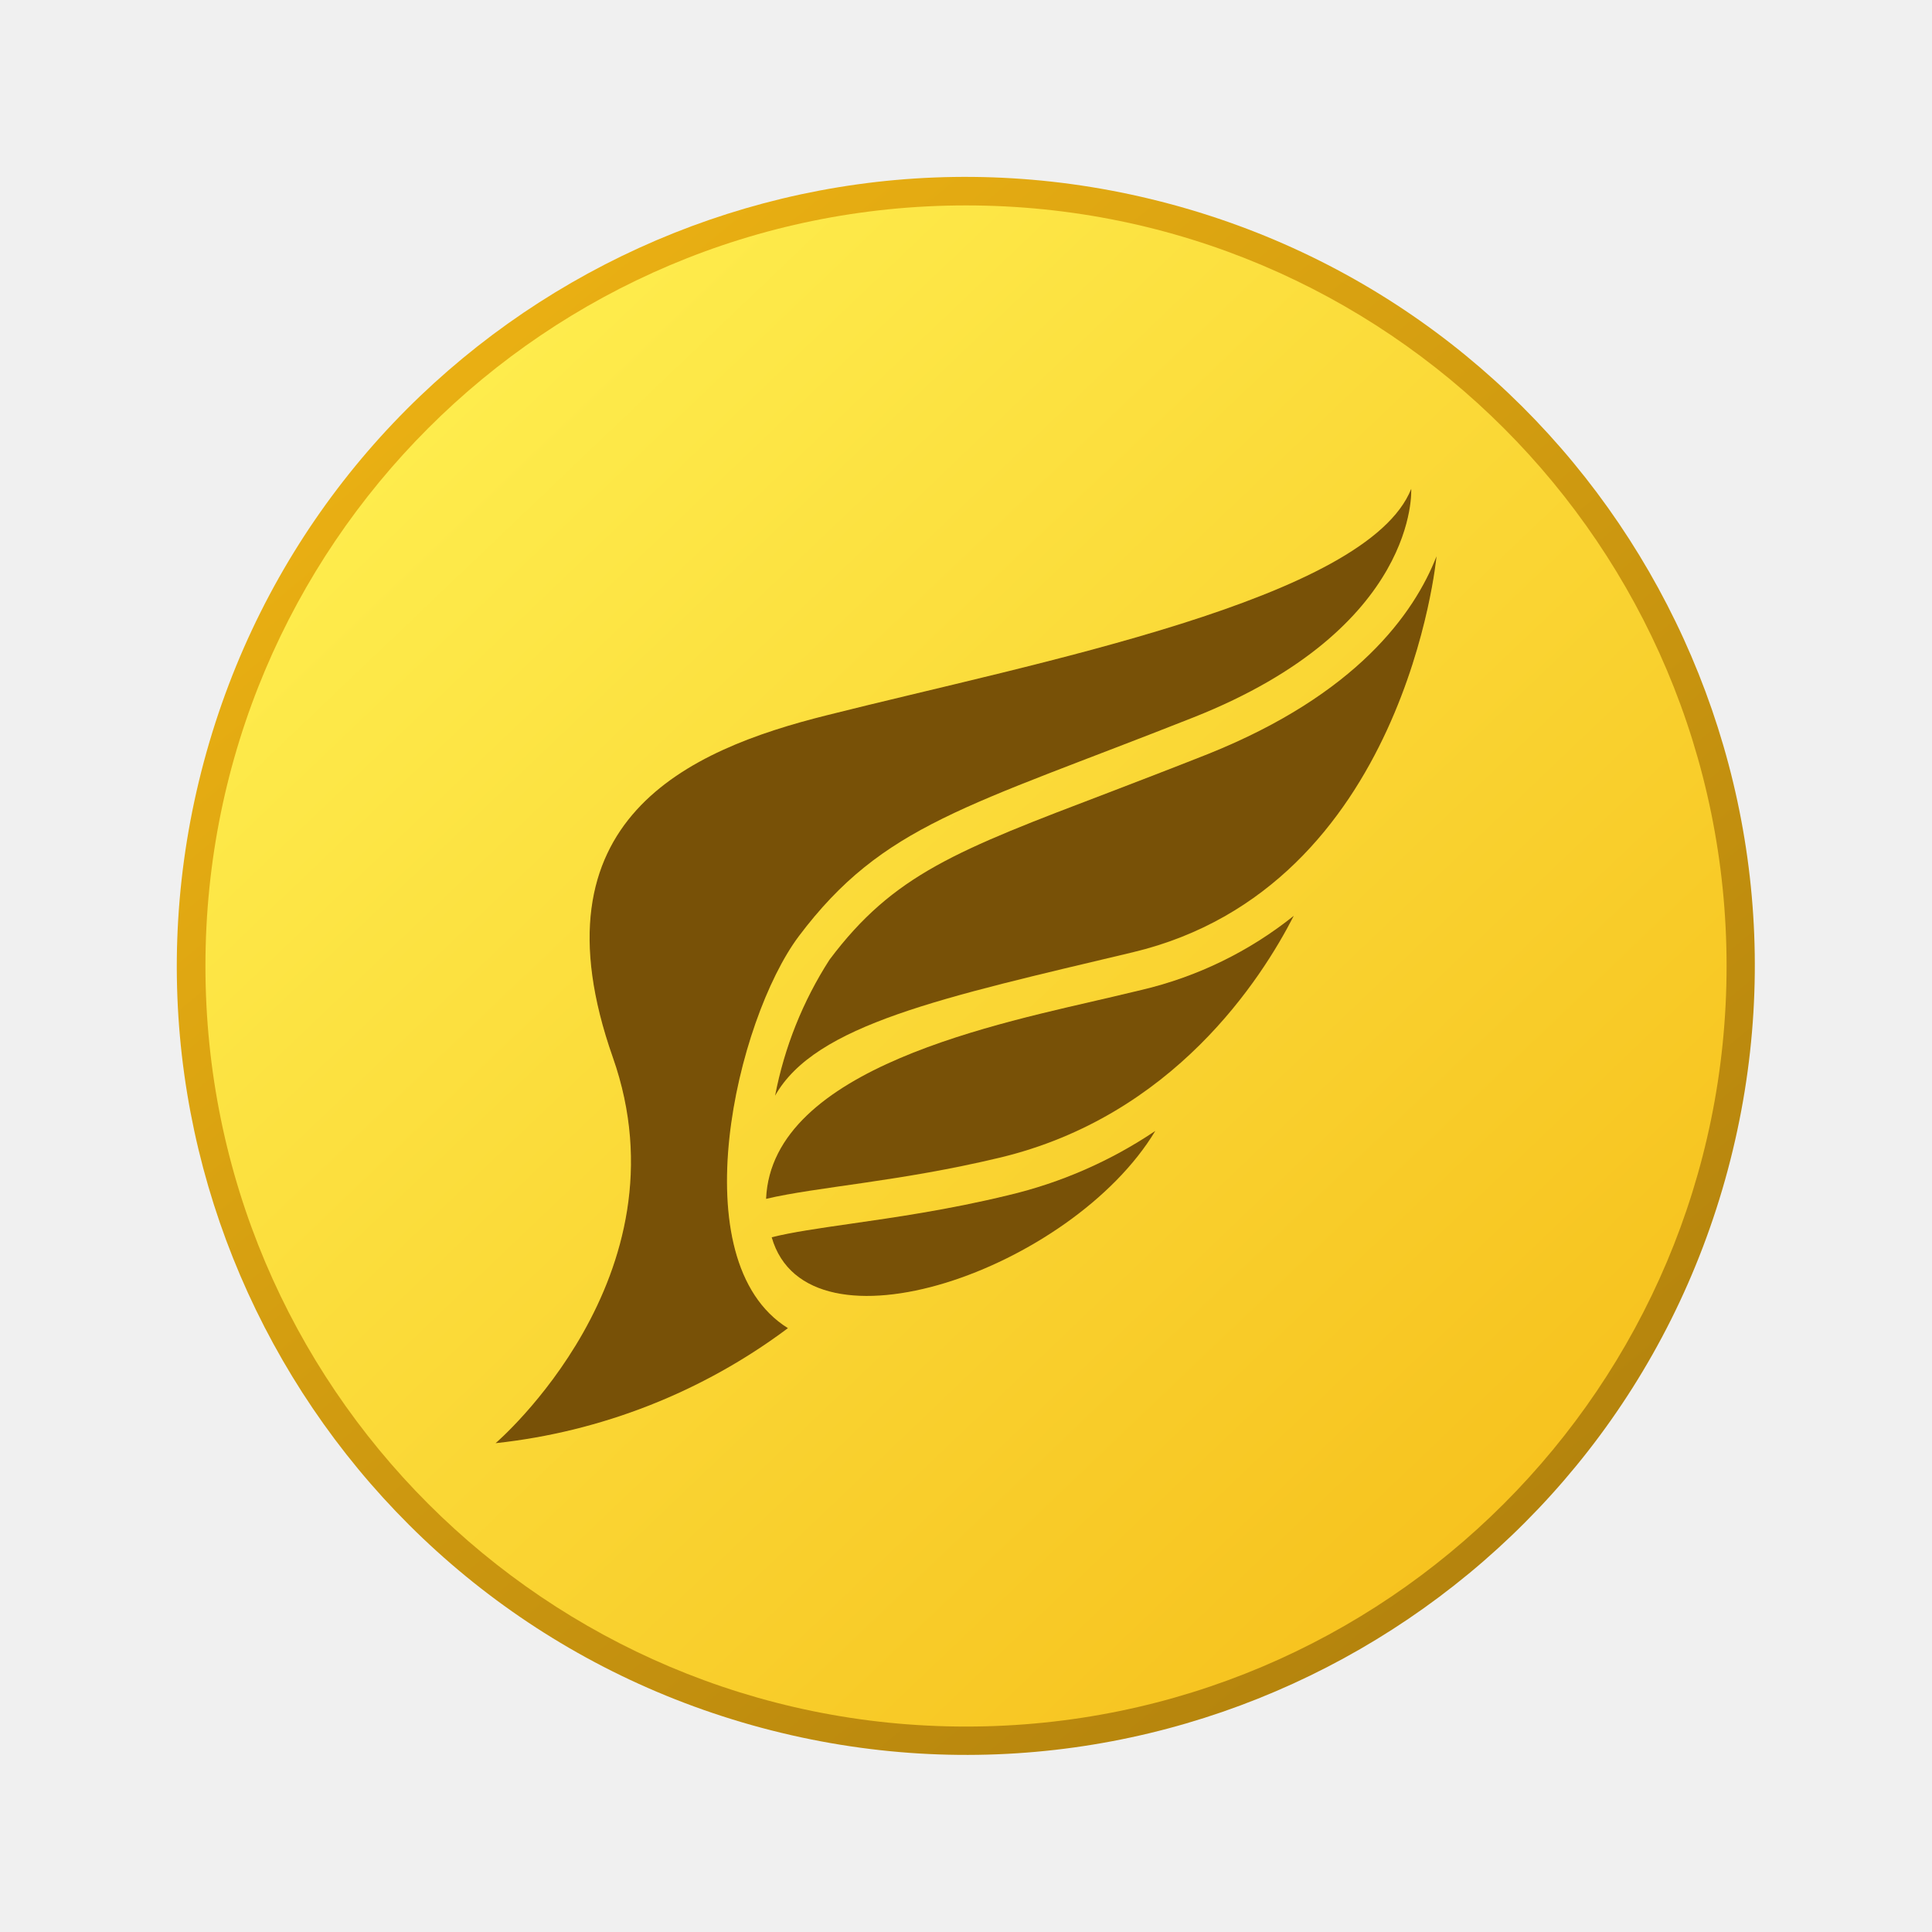
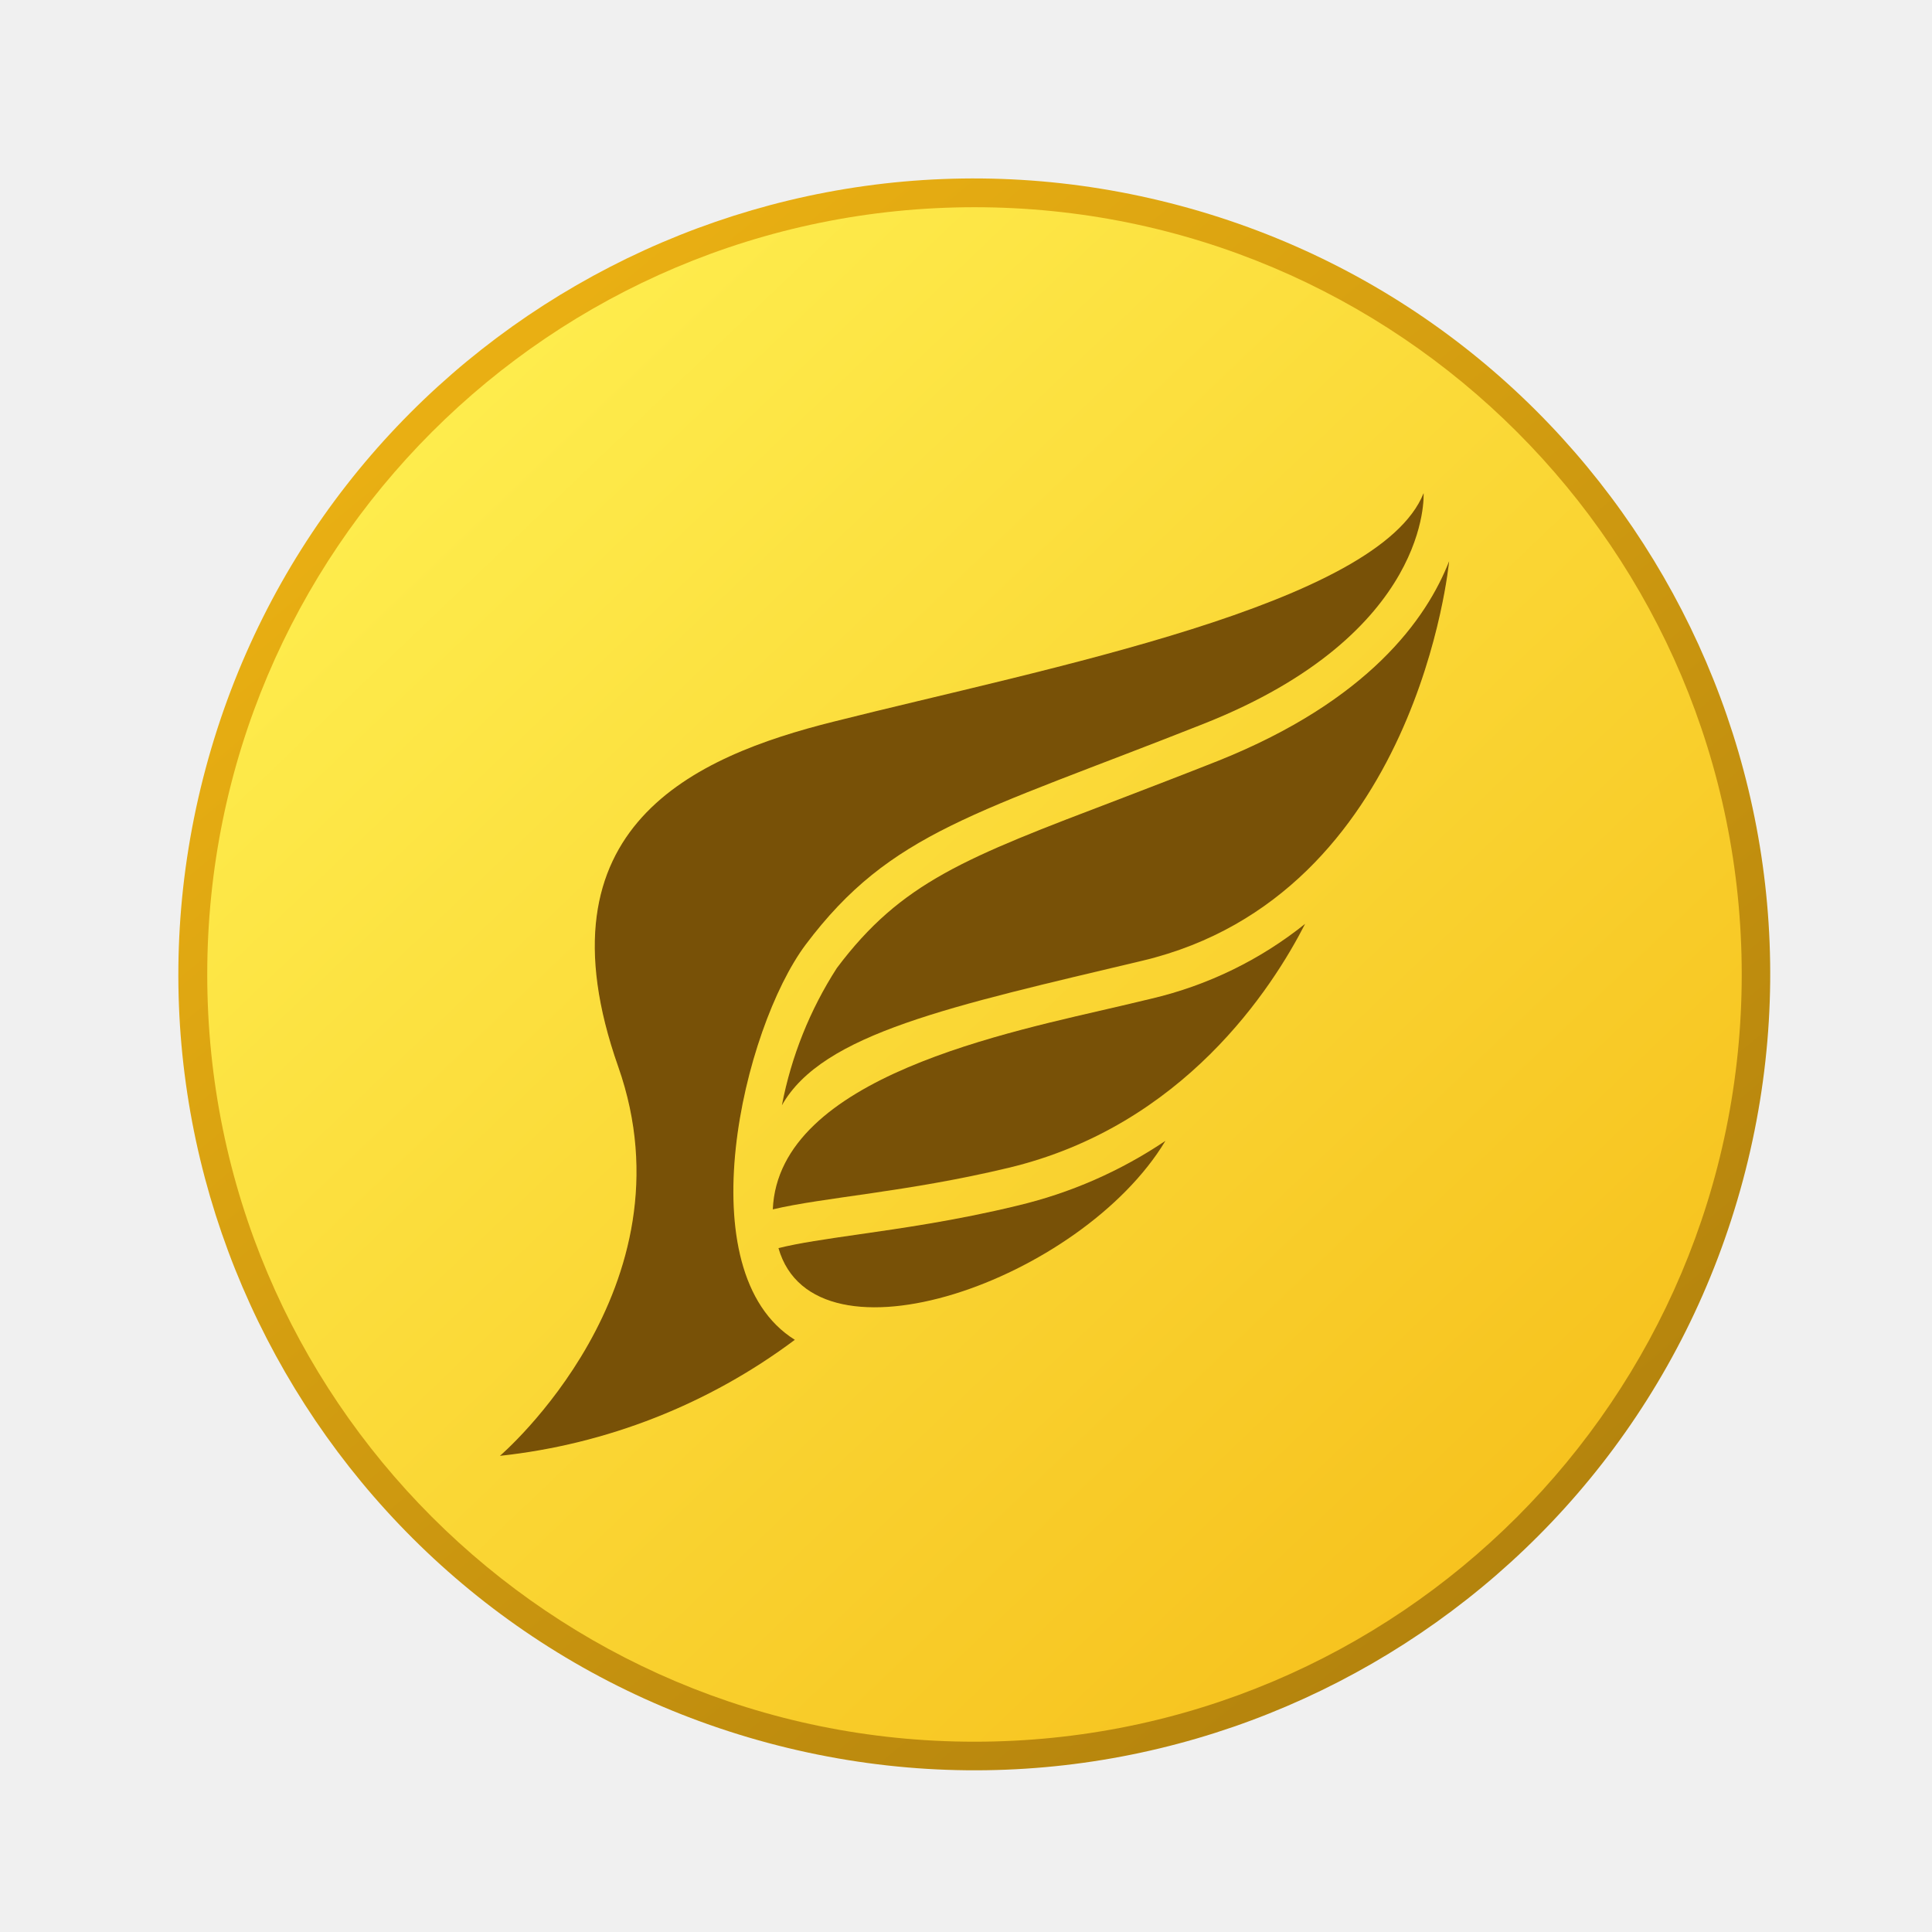
- <svg xmlns="http://www.w3.org/2000/svg" id="Group_1018" data-name="Group 1018" width="97.851" height="97.851" viewBox="0 0 97.851 97.851">
+ <svg xmlns="http://www.w3.org/2000/svg" id="Group_1018" data-name="Group 1018" width="97.851" height="97.851" viewBox="0 0 97 97">
  <defs>
    <linearGradient id="linear-gradient" x1="1.57" y1="-0.864" x2="0.131" y2="1.121" gradientUnits="objectBoundingBox">
      <stop offset="0" stop-color="#734e06" />
      <stop offset="1" stop-color="#f5b914" />
    </linearGradient>
    <linearGradient id="linear-gradient-2" x1="0.093" x2="1.047" y2="1" gradientUnits="objectBoundingBox">
      <stop offset="0" stop-color="#fff253" />
      <stop offset="1" stop-color="#f5b914" />
    </linearGradient>
    <filter id="Path_2929">
      <feOffset dy="5" />
      <feFlood flood-opacity="0.161" result="color" />
      <feComposite operator="out" in="SourceGraphic" in2="blur" />
      <feComposite operator="in" in="color" />
      <feComposite operator="in" in2="SourceGraphic" />
    </filter>
    <filter id="Path_2930">
      <feOffset dy="5" />
      <feFlood flood-opacity="0.161" result="color-2" />
      <feComposite operator="out" in="SourceGraphic" in2="blur-2" />
      <feComposite operator="in" in="color-2" />
      <feComposite operator="in" in2="SourceGraphic" />
    </filter>
    <filter id="Path_2931">
      <feOffset dy="5" />
      <feFlood flood-opacity="0.161" result="color-3" />
      <feComposite operator="out" in="SourceGraphic" in2="blur-3" />
      <feComposite operator="in" in="color-3" />
      <feComposite operator="in" in2="SourceGraphic" />
    </filter>
    <filter id="Path_2932">
      <feOffset dy="5" input="SourceAlpha" />
      <feFlood flood-opacity="0.161" result="color-4" />
      <feComposite operator="out" in="SourceGraphic" in2="blur-4" />
      <feComposite operator="in" in="color-4" />
      <feComposite operator="in" in2="SourceGraphic" />
    </filter>
  </defs>
  <circle id="Ellipse_236" data-name="Ellipse 236" cx="39.947" cy="39.947" r="39.947" transform="matrix(-0.259, 0.966, -0.966, -0.259, 97.851, 20.678)" fill="url(#linear-gradient)" />
  <circle id="Ellipse_235" data-name="Ellipse 235" cx="38.521" cy="38.521" r="38.521" transform="translate(10.405 10.404)" fill="url(#linear-gradient-2)" />
  <g id="Group_1012" data-name="Group 1012" transform="translate(25.099 24.758)">
    <g data-type="innerShadowGroup">
      <path id="Path_2929-2" data-name="Path 2929" d="M5.939,30.284C1.7,18.234,9.763,14.711,16.76,12.962,27.451,10.269,44.146,7.1,46.376,1.49c0,0,.431,7.038-11.033,11.578s-15.719,5.41-19.99,11.089C12.2,28.372,9.324,40.584,14.808,44A30.1,30.1,0,0,1,0,49.826S9.853,41.406,5.939,30.284Z" transform="translate(0 -1.49)" fill="#8a5d08" />
      <g transform="matrix(1, 0, 0, 1, -25.1, -24.76)" filter="url(#Path_2929)">
        <path id="Path_2929-3" data-name="Path 2929" d="M5.939,30.284C1.7,18.234,9.763,14.711,16.76,12.962,27.451,10.269,44.146,7.1,46.376,1.49c0,0,.431,7.038-11.033,11.578s-15.719,5.41-19.99,11.089C12.2,28.372,9.324,40.584,14.808,44A30.1,30.1,0,0,1,0,49.826S9.853,41.406,5.939,30.284Z" transform="translate(25.1 23.27)" fill="#fff" />
      </g>
    </g>
    <g data-type="innerShadowGroup">
      <path id="Path_2930-2" data-name="Path 2930" d="M39.327,15.705c-1.847.732-3.531,1.375-5.012,1.945C26.6,20.587,23.4,21.8,20.158,26.12A19.526,19.526,0,0,0,17.4,33.011c2.034-3.612,8.478-4.971,18.119-7.265C49.35,22.442,50.9,5.69,50.9,5.69h0C49.765,8.595,46.853,12.687,39.327,15.705Z" transform="translate(-3.243 -2.273)" fill="#8a5d08" />
      <g transform="matrix(1, 0, 0, 1, -25.1, -24.76)" filter="url(#Path_2930)">
        <path id="Path_2930-3" data-name="Path 2930" d="M39.327,15.705c-1.847.732-3.531,1.375-5.012,1.945C26.6,20.587,23.4,21.8,20.158,26.12A19.526,19.526,0,0,0,17.4,33.011c2.034-3.612,8.478-4.971,18.119-7.265C49.35,22.442,50.9,5.69,50.9,5.69h0C49.765,8.595,46.853,12.687,39.327,15.705Z" transform="translate(21.86 22.48)" fill="#fff" />
      </g>
    </g>
    <g data-type="innerShadowGroup">
      <path id="Path_2931-2" data-name="Path 2931" d="M35.87,31.821l-1.473.35C28.759,33.5,17.125,35.726,16.84,42.406h0c2.579-.61,6.761-.871,11.822-2.083,8.811-2.1,13.27-9.055,14.905-12.253A19.437,19.437,0,0,1,35.87,31.821Z" transform="translate(-3.139 -6.444)" fill="#8a5d08" />
      <g transform="matrix(1, 0, 0, 1, -25.1, -24.76)" filter="url(#Path_2931)">
        <path id="Path_2931-3" data-name="Path 2931" d="M35.87,31.821l-1.473.35C28.759,33.5,17.125,35.726,16.84,42.406h0c2.579-.61,6.761-.871,11.822-2.083,8.811-2.1,13.27-9.055,14.905-12.253A19.437,19.437,0,0,1,35.87,31.821Z" transform="translate(21.96 18.31)" fill="#fff" />
      </g>
    </g>
    <g data-type="innerShadowGroup">
      <path id="Path_2932-2" data-name="Path 2932" d="M21.177,46.163c-1.587.228-2.986.431-3.987.683C19,53.168,32.4,48.473,36.619,41.46a22.61,22.61,0,0,1-7.436,3.254C26.14,45.455,23.382,45.845,21.177,46.163Z" transform="translate(-3.204 -8.94)" fill="#8a5d08" />
      <g transform="matrix(1, 0, 0, 1, -25.1, -24.76)" filter="url(#Path_2932)">
        <path id="Path_2932-3" data-name="Path 2932" d="M21.177,46.163c-1.587.228-2.986.431-3.987.683C19,53.168,32.4,48.473,36.619,41.46a22.61,22.61,0,0,1-7.436,3.254C26.14,45.455,23.382,45.845,21.177,46.163Z" transform="translate(21.89 15.82)" fill="#fff" />
      </g>
    </g>
  </g>
</svg>
